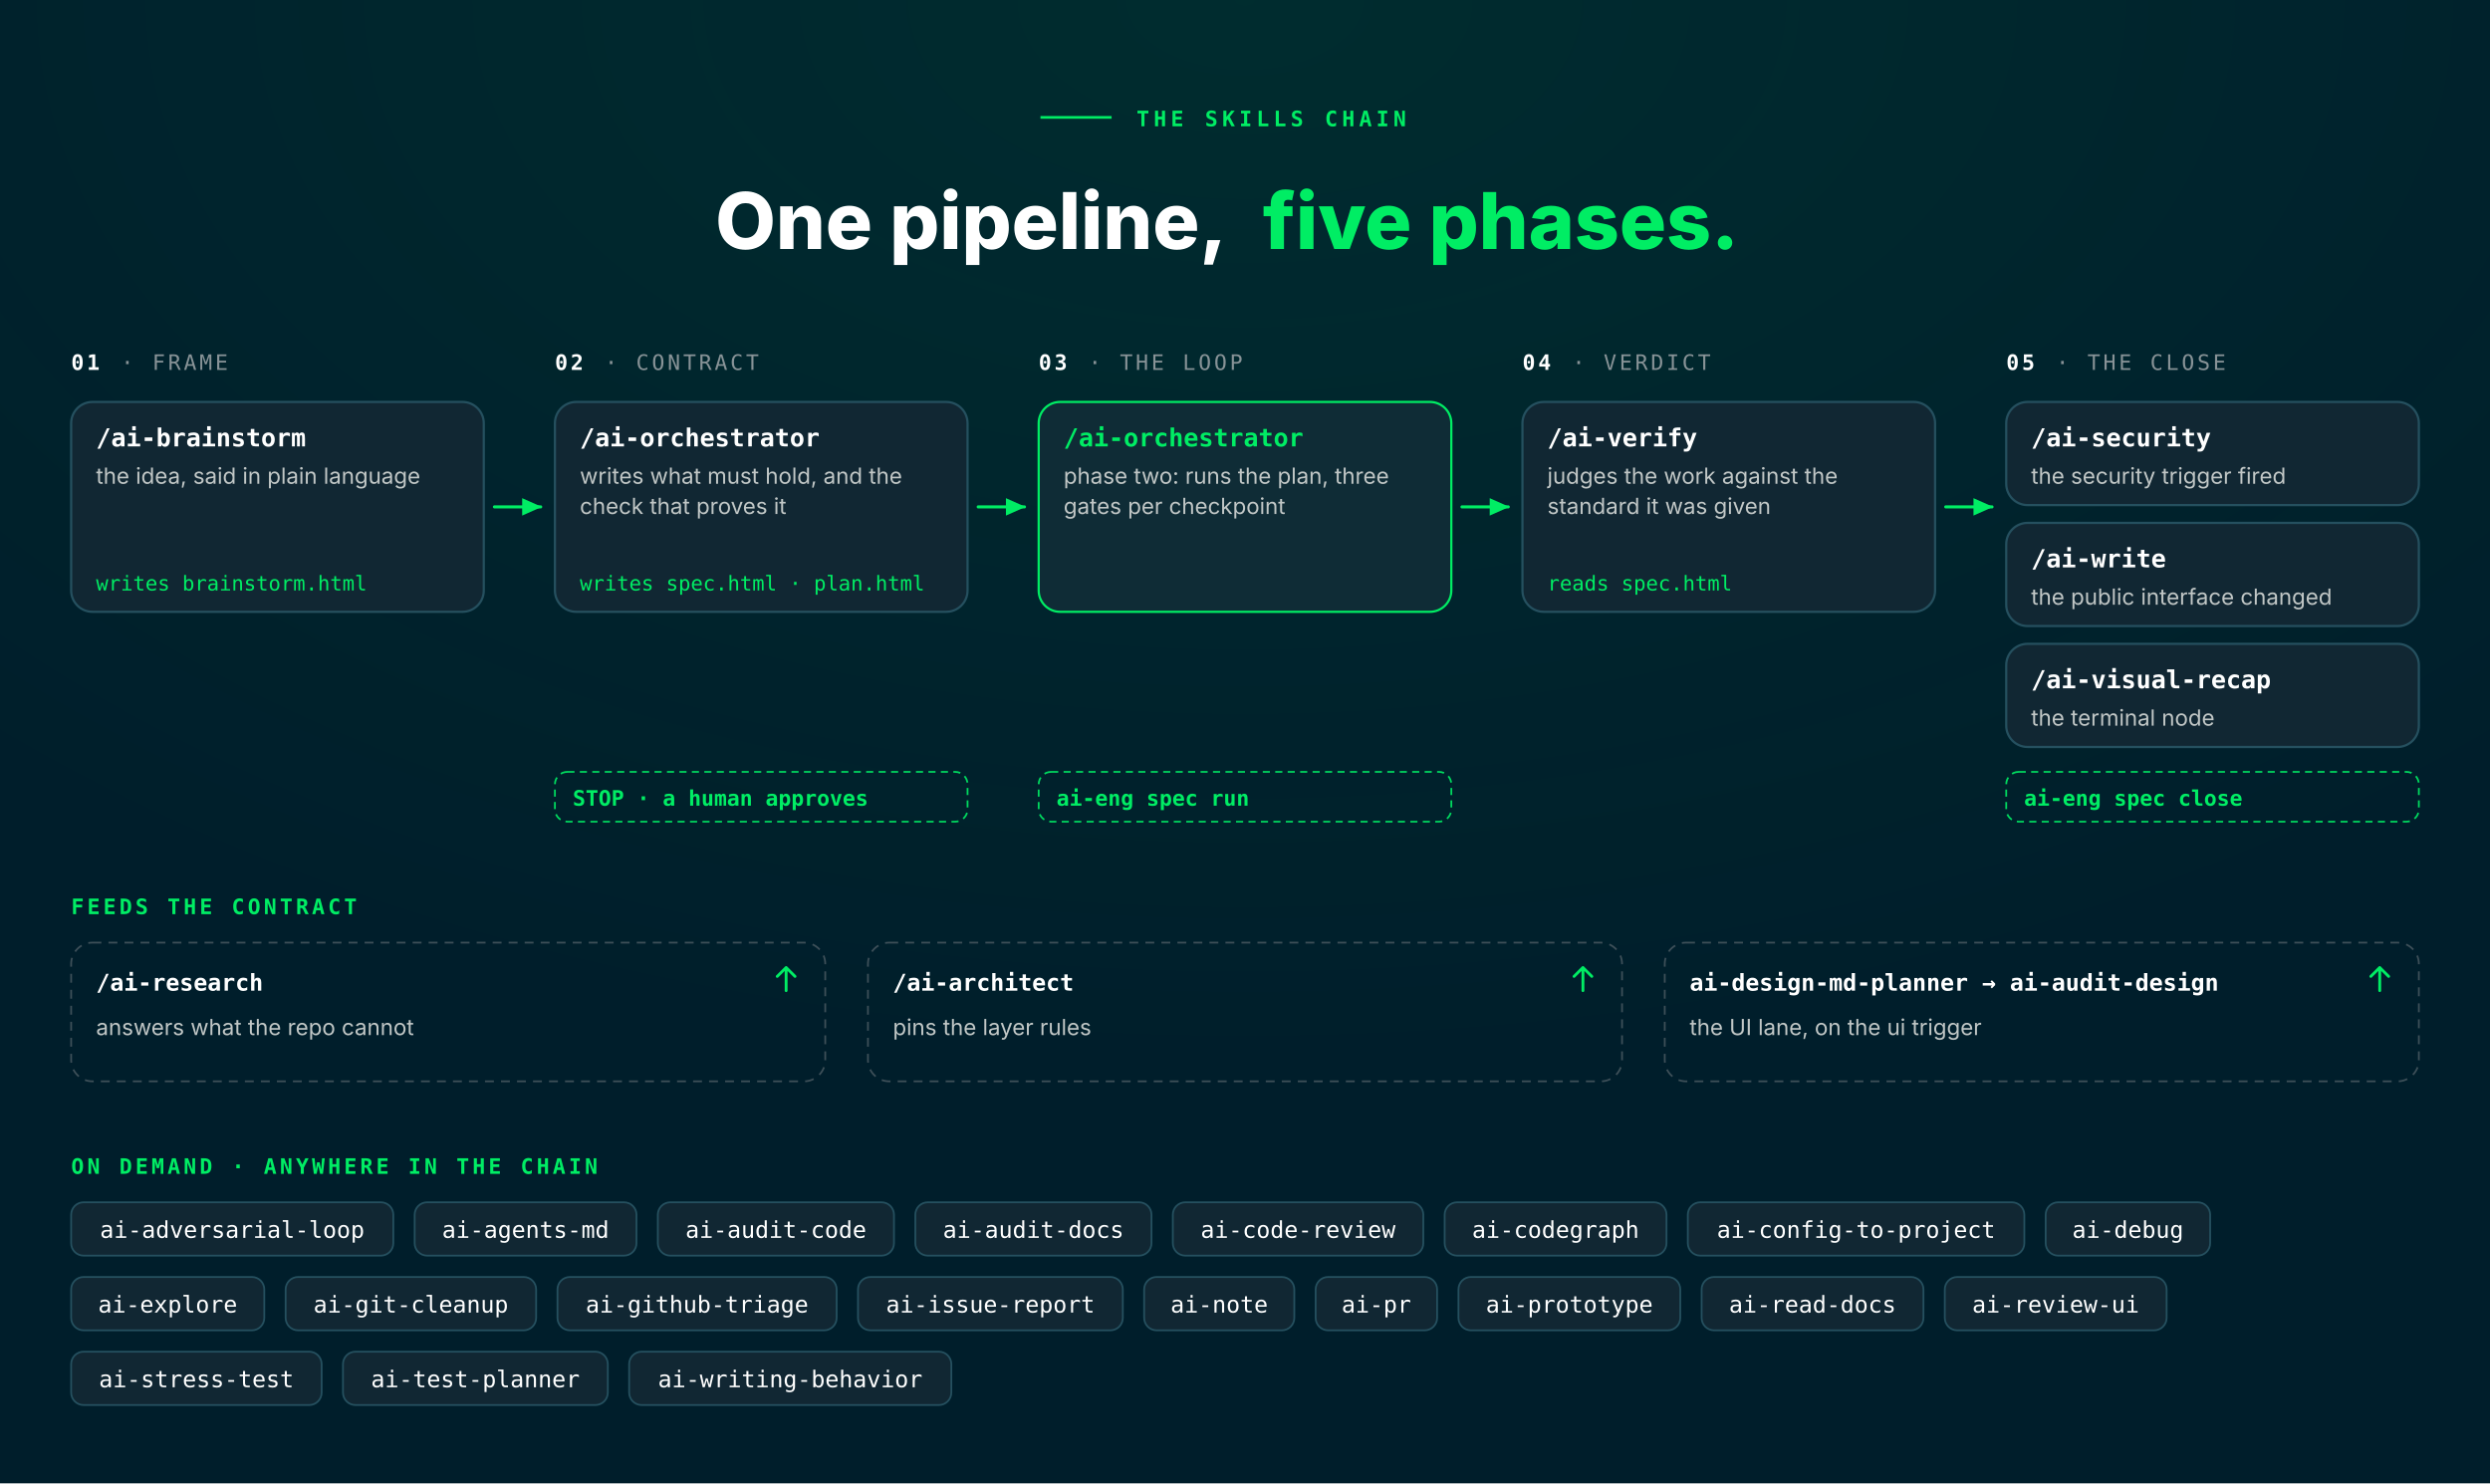
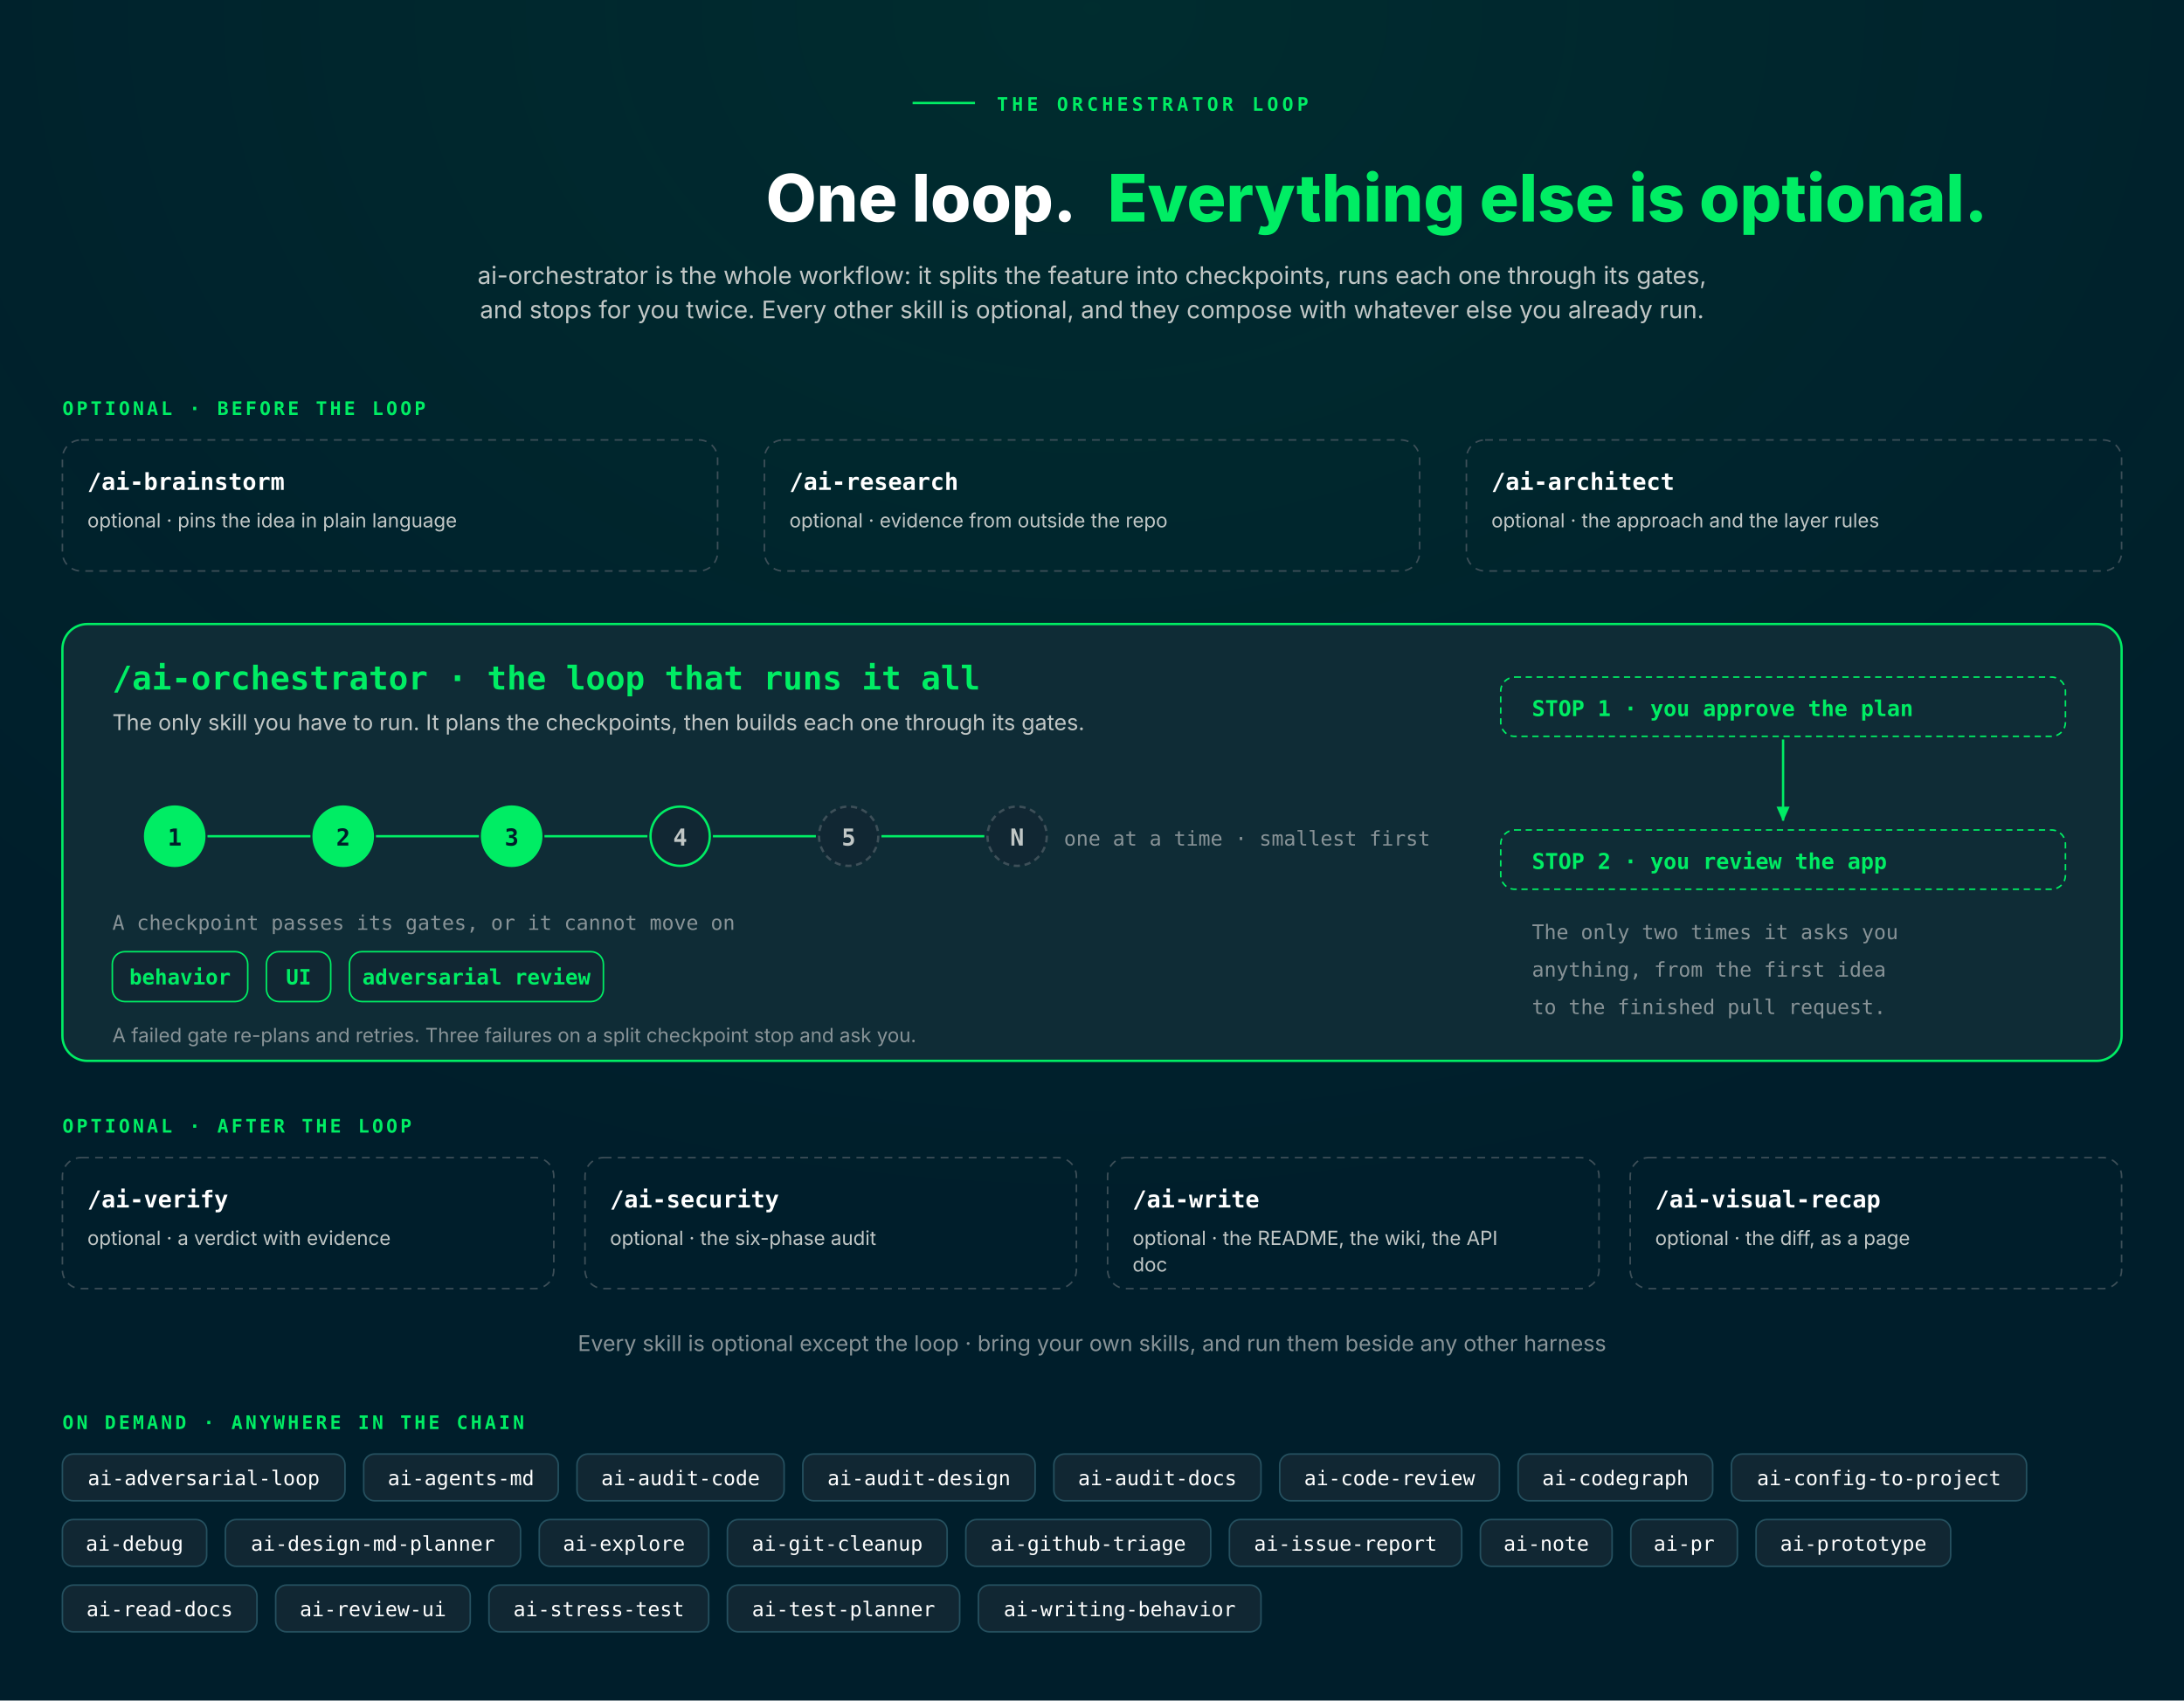
- <svg xmlns="http://www.w3.org/2000/svg" viewBox="0 0 1400 834" width="1400" height="834" role="img">
+ <svg xmlns="http://www.w3.org/2000/svg" viewBox="0 0 1400 1090" width="1400" height="1090" role="img">
  <defs>
    <marker id="head" viewBox="0 0 10 10" refX="8.5" refY="5" markerWidth="7" markerHeight="7" orient="auto-start-reverse">
      <path d="M 0 1 L 9 5 L 0 9 z" fill="#00ED64" />
    </marker>
  </defs>
-   <rect width="1400" height="834" fill="#001E2B" />
+   <rect width="1400" height="1090" fill="#001E2B" />
  <defs>
    <radialGradient id="tint" cx="50%" cy="0%" r="72%">
      <stop offset="0%" stop-color="#00ED64" stop-opacity="0.07" />
      <stop offset="100%" stop-color="#00ED64" stop-opacity="0" />
    </radialGradient>
  </defs>
-   <rect width="1400" height="834" fill="url(#tint)" />
+   <rect width="1400" height="1090" fill="url(#tint)" />
  <path d="M 585 66 L 625 66" stroke="#00ED64" stroke-width="1.5" />
-   <text x="639" y="71" font-family="'JetBrains Mono','Fira Code','SF Mono',ui-monospace,monospace" font-size="12" fill="#00ED64" font-weight="700" letter-spacing="2.4">THE SKILLS CHAIN</text>
-   <text x="690" y="140" font-family="-apple-system,BlinkMacSystemFont,'Segoe UI',sans-serif" font-size="44" fill="#FFFFFF" font-weight="800" text-anchor="end">One pipeline,</text>
-   <text x="710" y="140" font-family="-apple-system,BlinkMacSystemFont,'Segoe UI',sans-serif" font-size="44" fill="#00ED64" font-weight="800" text-anchor="start">five phases.</text>
-   <text x="40" y="208" font-family="'JetBrains Mono','Fira Code','SF Mono',ui-monospace,monospace" font-size="12" fill="#FFFFFF" font-weight="700" letter-spacing="1.6">01</text>
-   <text x="68" y="208" font-family="'JetBrains Mono','Fira Code','SF Mono',ui-monospace,monospace" font-size="12" fill="#889397" letter-spacing="1.6">· FRAME</text>
-   <rect x="40" y="226" width="232" height="118" rx="12" fill="#112733" stroke="#25505F" stroke-width="1.25" />
-   <text x="54" y="251" font-family="'JetBrains Mono','Fira Code','SF Mono',ui-monospace,monospace" font-size="14" fill="#FFFFFF" font-weight="700">/ai-brainstorm</text>
-   <text x="54" y="272" font-family="-apple-system,BlinkMacSystemFont,'Segoe UI',sans-serif" font-size="12.5" fill="#C1C7C6">the idea, said in plain language</text>
-   <text x="54" y="332" font-family="'JetBrains Mono','Fira Code','SF Mono',ui-monospace,monospace" font-size="11.5" fill="#00ED64">writes brainstorm.html</text>
-   <path d="M 278 285 L 304 285" fill="none" stroke="#00ED64" stroke-width="1.75" stroke-linecap="round" marker-end="url(#head)" />
-   <text x="312" y="208" font-family="'JetBrains Mono','Fira Code','SF Mono',ui-monospace,monospace" font-size="12" fill="#FFFFFF" font-weight="700" letter-spacing="1.6">02</text>
-   <text x="340" y="208" font-family="'JetBrains Mono','Fira Code','SF Mono',ui-monospace,monospace" font-size="12" fill="#889397" letter-spacing="1.6">· CONTRACT</text>
-   <rect x="312" y="226" width="232" height="118" rx="12" fill="#112733" stroke="#25505F" stroke-width="1.25" />
-   <text x="326" y="251" font-family="'JetBrains Mono','Fira Code','SF Mono',ui-monospace,monospace" font-size="14" fill="#FFFFFF" font-weight="700">/ai-orchestrator</text>
-   <text x="326" y="272" font-family="-apple-system,BlinkMacSystemFont,'Segoe UI',sans-serif" font-size="12.5" fill="#C1C7C6">writes what must hold, and the</text>
-   <text x="326" y="289" font-family="-apple-system,BlinkMacSystemFont,'Segoe UI',sans-serif" font-size="12.5" fill="#C1C7C6">check that proves it</text>
-   <text x="326" y="332" font-family="'JetBrains Mono','Fira Code','SF Mono',ui-monospace,monospace" font-size="11.5" fill="#00ED64">writes spec.html · plan.html</text>
-   <rect x="312" y="434" width="232" height="28" rx="7" fill="none" stroke="#00ED64" stroke-dasharray="4 3" opacity="0.9" />
-   <text x="322" y="453" font-family="'JetBrains Mono','Fira Code','SF Mono',ui-monospace,monospace" font-size="12" fill="#00ED64" font-weight="700">STOP · a human approves</text>
-   <path d="M 550 285 L 576 285" fill="none" stroke="#00ED64" stroke-width="1.75" stroke-linecap="round" marker-end="url(#head)" />
-   <text x="584" y="208" font-family="'JetBrains Mono','Fira Code','SF Mono',ui-monospace,monospace" font-size="12" fill="#FFFFFF" font-weight="700" letter-spacing="1.6">03</text>
-   <text x="612" y="208" font-family="'JetBrains Mono','Fira Code','SF Mono',ui-monospace,monospace" font-size="12" fill="#889397" letter-spacing="1.6">· THE LOOP</text>
-   <rect x="584" y="226" width="232" height="118" rx="12" fill="#0F2C36" stroke="#00ED64" stroke-width="1.25" />
-   <text x="598" y="251" font-family="'JetBrains Mono','Fira Code','SF Mono',ui-monospace,monospace" font-size="14" fill="#00ED64" font-weight="700">/ai-orchestrator</text>
-   <text x="598" y="272" font-family="-apple-system,BlinkMacSystemFont,'Segoe UI',sans-serif" font-size="12.5" fill="#C1C7C6">phase two: runs the plan, three</text>
-   <text x="598" y="289" font-family="-apple-system,BlinkMacSystemFont,'Segoe UI',sans-serif" font-size="12.5" fill="#C1C7C6">gates per checkpoint</text>
-   <rect x="584" y="434" width="232" height="28" rx="7" fill="none" stroke="#00ED64" stroke-dasharray="4 3" opacity="0.9" />
-   <text x="594" y="453" font-family="'JetBrains Mono','Fira Code','SF Mono',ui-monospace,monospace" font-size="12" fill="#00ED64" font-weight="700">ai-eng spec run</text>
-   <path d="M 822 285 L 848 285" fill="none" stroke="#00ED64" stroke-width="1.75" stroke-linecap="round" marker-end="url(#head)" />
-   <text x="856" y="208" font-family="'JetBrains Mono','Fira Code','SF Mono',ui-monospace,monospace" font-size="12" fill="#FFFFFF" font-weight="700" letter-spacing="1.6">04</text>
-   <text x="884" y="208" font-family="'JetBrains Mono','Fira Code','SF Mono',ui-monospace,monospace" font-size="12" fill="#889397" letter-spacing="1.6">· VERDICT</text>
-   <rect x="856" y="226" width="232" height="118" rx="12" fill="#112733" stroke="#25505F" stroke-width="1.25" />
-   <text x="870" y="251" font-family="'JetBrains Mono','Fira Code','SF Mono',ui-monospace,monospace" font-size="14" fill="#FFFFFF" font-weight="700">/ai-verify</text>
-   <text x="870" y="272" font-family="-apple-system,BlinkMacSystemFont,'Segoe UI',sans-serif" font-size="12.5" fill="#C1C7C6">judges the work against the</text>
-   <text x="870" y="289" font-family="-apple-system,BlinkMacSystemFont,'Segoe UI',sans-serif" font-size="12.5" fill="#C1C7C6">standard it was given</text>
-   <text x="870" y="332" font-family="'JetBrains Mono','Fira Code','SF Mono',ui-monospace,monospace" font-size="11.5" fill="#00ED64">reads spec.html</text>
-   <path d="M 1094 285 L 1120 285" fill="none" stroke="#00ED64" stroke-width="1.75" stroke-linecap="round" marker-end="url(#head)" />
-   <text x="1128" y="208" font-family="'JetBrains Mono','Fira Code','SF Mono',ui-monospace,monospace" font-size="12" fill="#FFFFFF" font-weight="700" letter-spacing="1.6">05</text>
-   <text x="1156" y="208" font-family="'JetBrains Mono','Fira Code','SF Mono',ui-monospace,monospace" font-size="12" fill="#889397" letter-spacing="1.6">· THE CLOSE</text>
-   <rect x="1128" y="226" width="232" height="58" rx="12" fill="#112733" stroke="#25505F" stroke-width="1.25" />
-   <text x="1142" y="251" font-family="'JetBrains Mono','Fira Code','SF Mono',ui-monospace,monospace" font-size="14" fill="#FFFFFF" font-weight="700">/ai-security</text>
-   <text x="1142" y="272" font-family="-apple-system,BlinkMacSystemFont,'Segoe UI',sans-serif" font-size="12.5" fill="#C1C7C6">the security trigger fired</text>
-   <rect x="1128" y="294" width="232" height="58" rx="12" fill="#112733" stroke="#25505F" stroke-width="1.25" />
-   <text x="1142" y="319" font-family="'JetBrains Mono','Fira Code','SF Mono',ui-monospace,monospace" font-size="14" fill="#FFFFFF" font-weight="700">/ai-write</text>
-   <text x="1142" y="340" font-family="-apple-system,BlinkMacSystemFont,'Segoe UI',sans-serif" font-size="12.5" fill="#C1C7C6">the public interface changed</text>
-   <rect x="1128" y="362" width="232" height="58" rx="12" fill="#112733" stroke="#25505F" stroke-width="1.25" />
-   <text x="1142" y="387" font-family="'JetBrains Mono','Fira Code','SF Mono',ui-monospace,monospace" font-size="14" fill="#FFFFFF" font-weight="700">/ai-visual-recap</text>
-   <text x="1142" y="408" font-family="-apple-system,BlinkMacSystemFont,'Segoe UI',sans-serif" font-size="12.5" fill="#C1C7C6">the terminal node</text>
-   <rect x="1128" y="434" width="232" height="28" rx="7" fill="none" stroke="#00ED64" stroke-dasharray="4 3" opacity="0.9" />
-   <text x="1138" y="453" font-family="'JetBrains Mono','Fira Code','SF Mono',ui-monospace,monospace" font-size="12" fill="#00ED64" font-weight="700">ai-eng spec close</text>
-   <text x="40" y="514" font-family="'JetBrains Mono','Fira Code','SF Mono',ui-monospace,monospace" font-size="12" fill="#00ED64" font-weight="700" letter-spacing="1.8">FEEDS THE CONTRACT</text>
-   <rect x="40" y="530" width="424" height="78" rx="12" fill="none" stroke="#3D4F58" stroke-dasharray="5 4" />
-   <text x="54" y="557" font-family="'JetBrains Mono','Fira Code','SF Mono',ui-monospace,monospace" font-size="13" fill="#FFFFFF" font-weight="700">/ai-research</text>
-   <path d="M 442 557 L 442 544 M 437 549 L 442 544 L 447 549" fill="none" stroke="#00ED64" stroke-width="1.6" stroke-linecap="round" stroke-linejoin="round" />
-   <text x="54" y="582" font-family="-apple-system,BlinkMacSystemFont,'Segoe UI',sans-serif" font-size="12.5" fill="#C1C7C6">answers what the repo cannot</text>
-   <rect x="488" y="530" width="424" height="78" rx="12" fill="none" stroke="#3D4F58" stroke-dasharray="5 4" />
-   <text x="502" y="557" font-family="'JetBrains Mono','Fira Code','SF Mono',ui-monospace,monospace" font-size="13" fill="#FFFFFF" font-weight="700">/ai-architect</text>
-   <path d="M 890 557 L 890 544 M 885 549 L 890 544 L 895 549" fill="none" stroke="#00ED64" stroke-width="1.6" stroke-linecap="round" stroke-linejoin="round" />
-   <text x="502" y="582" font-family="-apple-system,BlinkMacSystemFont,'Segoe UI',sans-serif" font-size="12.5" fill="#C1C7C6">pins the layer rules</text>
-   <rect x="936" y="530" width="424" height="78" rx="12" fill="none" stroke="#3D4F58" stroke-dasharray="5 4" />
-   <text x="950" y="557" font-family="'JetBrains Mono','Fira Code','SF Mono',ui-monospace,monospace" font-size="13" fill="#FFFFFF" font-weight="700">ai-design-md-planner → ai-audit-design</text>
-   <path d="M 1338 557 L 1338 544 M 1333 549 L 1338 544 L 1343 549" fill="none" stroke="#00ED64" stroke-width="1.6" stroke-linecap="round" stroke-linejoin="round" />
-   <text x="950" y="582" font-family="-apple-system,BlinkMacSystemFont,'Segoe UI',sans-serif" font-size="12.5" fill="#C1C7C6">the UI lane, on the ui trigger</text>
-   <text x="40" y="660" font-family="'JetBrains Mono','Fira Code','SF Mono',ui-monospace,monospace" font-size="12" fill="#00ED64" font-weight="700" letter-spacing="1.8">ON DEMAND · ANYWHERE IN THE CHAIN</text>
-   <rect x="40" y="676" width="181.14" height="30" rx="7" fill="#112733" stroke="#25505F" />
-   <text x="130.57" y="696" font-family="'JetBrains Mono','Fira Code','SF Mono',ui-monospace,monospace" font-size="13" fill="#FFFFFF" text-anchor="middle">ai-adversarial-loop</text>
-   <rect x="233.14" y="676" width="124.72" height="30" rx="7" fill="#112733" stroke="#25505F" />
-   <text x="295.5" y="696" font-family="'JetBrains Mono','Fira Code','SF Mono',ui-monospace,monospace" font-size="13" fill="#FFFFFF" text-anchor="middle">ai-agents-md</text>
-   <rect x="369.86" y="676" width="132.78" height="30" rx="7" fill="#112733" stroke="#25505F" />
-   <text x="436.25" y="696" font-family="'JetBrains Mono','Fira Code','SF Mono',ui-monospace,monospace" font-size="13" fill="#FFFFFF" text-anchor="middle">ai-audit-code</text>
-   <rect x="514.64" y="676" width="132.78" height="30" rx="7" fill="#112733" stroke="#25505F" />
-   <text x="581.03" y="696" font-family="'JetBrains Mono','Fira Code','SF Mono',ui-monospace,monospace" font-size="13" fill="#FFFFFF" text-anchor="middle">ai-audit-docs</text>
-   <rect x="659.42" y="676" width="140.84" height="30" rx="7" fill="#112733" stroke="#25505F" />
-   <text x="729.84" y="696" font-family="'JetBrains Mono','Fira Code','SF Mono',ui-monospace,monospace" font-size="13" fill="#FFFFFF" text-anchor="middle">ai-code-review</text>
-   <rect x="812.26" y="676" width="124.72" height="30" rx="7" fill="#112733" stroke="#25505F" />
-   <text x="874.62" y="696" font-family="'JetBrains Mono','Fira Code','SF Mono',ui-monospace,monospace" font-size="13" fill="#FFFFFF" text-anchor="middle">ai-codegraph</text>
-   <rect x="948.98" y="676" width="189.2" height="30" rx="7" fill="#112733" stroke="#25505F" />
-   <text x="1043.58" y="696" font-family="'JetBrains Mono','Fira Code','SF Mono',ui-monospace,monospace" font-size="13" fill="#FFFFFF" text-anchor="middle">ai-config-to-project</text>
-   <rect x="1150.18" y="676" width="92.48" height="30" rx="7" fill="#112733" stroke="#25505F" />
-   <text x="1196.42" y="696" font-family="'JetBrains Mono','Fira Code','SF Mono',ui-monospace,monospace" font-size="13" fill="#FFFFFF" text-anchor="middle">ai-debug</text>
-   <rect x="40" y="718" width="108.6" height="30" rx="7" fill="#112733" stroke="#25505F" />
-   <text x="94.3" y="738" font-family="'JetBrains Mono','Fira Code','SF Mono',ui-monospace,monospace" font-size="13" fill="#FFFFFF" text-anchor="middle">ai-explore</text>
-   <rect x="160.6" y="718" width="140.84" height="30" rx="7" fill="#112733" stroke="#25505F" />
-   <text x="231.02" y="738" font-family="'JetBrains Mono','Fira Code','SF Mono',ui-monospace,monospace" font-size="13" fill="#FFFFFF" text-anchor="middle">ai-git-cleanup</text>
-   <rect x="313.44" y="718" width="156.96" height="30" rx="7" fill="#112733" stroke="#25505F" />
-   <text x="391.92" y="738" font-family="'JetBrains Mono','Fira Code','SF Mono',ui-monospace,monospace" font-size="13" fill="#FFFFFF" text-anchor="middle">ai-github-triage</text>
-   <rect x="482.4" y="718" width="148.9" height="30" rx="7" fill="#112733" stroke="#25505F" />
-   <text x="556.85" y="738" font-family="'JetBrains Mono','Fira Code','SF Mono',ui-monospace,monospace" font-size="13" fill="#FFFFFF" text-anchor="middle">ai-issue-report</text>
-   <rect x="643.3" y="718" width="84.42" height="30" rx="7" fill="#112733" stroke="#25505F" />
-   <text x="685.51" y="738" font-family="'JetBrains Mono','Fira Code','SF Mono',ui-monospace,monospace" font-size="13" fill="#FFFFFF" text-anchor="middle">ai-note</text>
-   <rect x="739.72" y="718" width="68.3" height="30" rx="7" fill="#112733" stroke="#25505F" />
-   <text x="773.87" y="738" font-family="'JetBrains Mono','Fira Code','SF Mono',ui-monospace,monospace" font-size="13" fill="#FFFFFF" text-anchor="middle">ai-pr</text>
-   <rect x="820.02" y="718" width="124.72" height="30" rx="7" fill="#112733" stroke="#25505F" />
-   <text x="882.38" y="738" font-family="'JetBrains Mono','Fira Code','SF Mono',ui-monospace,monospace" font-size="13" fill="#FFFFFF" text-anchor="middle">ai-prototype</text>
-   <rect x="956.74" y="718" width="124.72" height="30" rx="7" fill="#112733" stroke="#25505F" />
-   <text x="1019.1" y="738" font-family="'JetBrains Mono','Fira Code','SF Mono',ui-monospace,monospace" font-size="13" fill="#FFFFFF" text-anchor="middle">ai-read-docs</text>
-   <rect x="1093.46" y="718" width="124.72" height="30" rx="7" fill="#112733" stroke="#25505F" />
-   <text x="1155.82" y="738" font-family="'JetBrains Mono','Fira Code','SF Mono',ui-monospace,monospace" font-size="13" fill="#FFFFFF" text-anchor="middle">ai-review-ui</text>
-   <rect x="40" y="760" width="140.84" height="30" rx="7" fill="#112733" stroke="#25505F" />
-   <text x="110.42" y="780" font-family="'JetBrains Mono','Fira Code','SF Mono',ui-monospace,monospace" font-size="13" fill="#FFFFFF" text-anchor="middle">ai-stress-test</text>
-   <rect x="192.84" y="760" width="148.9" height="30" rx="7" fill="#112733" stroke="#25505F" />
-   <text x="267.29" y="780" font-family="'JetBrains Mono','Fira Code','SF Mono',ui-monospace,monospace" font-size="13" fill="#FFFFFF" text-anchor="middle">ai-test-planner</text>
-   <rect x="353.74" y="760" width="181.14" height="30" rx="7" fill="#112733" stroke="#25505F" />
-   <text x="444.31" y="780" font-family="'JetBrains Mono','Fira Code','SF Mono',ui-monospace,monospace" font-size="13" fill="#FFFFFF" text-anchor="middle">ai-writing-behavior</text>
+   <text x="639" y="71" font-family="'JetBrains Mono','Fira Code','SF Mono',ui-monospace,monospace" font-size="12" fill="#00ED64" font-weight="700" letter-spacing="2.4">THE ORCHESTRATOR LOOP</text>
+   <text x="690" y="142" font-family="-apple-system,BlinkMacSystemFont,'Segoe UI',sans-serif" font-size="42" fill="#FFFFFF" font-weight="800" text-anchor="end">One loop.</text>
+   <text x="710" y="142" font-family="-apple-system,BlinkMacSystemFont,'Segoe UI',sans-serif" font-size="42" fill="#00ED64" font-weight="800" text-anchor="start">Everything else is optional.</text>
+   <text x="700" y="182" font-family="-apple-system,BlinkMacSystemFont,'Segoe UI',sans-serif" font-size="15.5" fill="#C1C7C6" text-anchor="middle">ai-orchestrator is the whole workflow: it splits the feature into checkpoints, runs each one through its gates,</text>
+   <text x="700" y="204" font-family="-apple-system,BlinkMacSystemFont,'Segoe UI',sans-serif" font-size="15.5" fill="#C1C7C6" text-anchor="middle">and stops for you twice. Every other skill is optional, and they compose with whatever else you already run.</text>
+   <text x="40" y="266" font-family="'JetBrains Mono','Fira Code','SF Mono',ui-monospace,monospace" font-size="12" fill="#00ED64" font-weight="700" letter-spacing="1.8">OPTIONAL · BEFORE THE LOOP</text>
+   <rect x="40" y="282" width="420" height="84" rx="12" fill="none" stroke="#3D4F58" stroke-dasharray="5 4" />
+   <text x="56" y="314" font-family="'JetBrains Mono','Fira Code','SF Mono',ui-monospace,monospace" font-size="15" fill="#FFFFFF" font-weight="700">/ai-brainstorm</text>
+   <text x="56" y="338" font-family="-apple-system,BlinkMacSystemFont,'Segoe UI',sans-serif" font-size="12.5" fill="#C1C7C6">optional · pins the idea in plain language</text>
+   <rect x="490" y="282" width="420" height="84" rx="12" fill="none" stroke="#3D4F58" stroke-dasharray="5 4" />
+   <text x="506" y="314" font-family="'JetBrains Mono','Fira Code','SF Mono',ui-monospace,monospace" font-size="15" fill="#FFFFFF" font-weight="700">/ai-research</text>
+   <text x="506" y="338" font-family="-apple-system,BlinkMacSystemFont,'Segoe UI',sans-serif" font-size="12.5" fill="#C1C7C6">optional · evidence from outside the repo</text>
+   <rect x="940" y="282" width="420" height="84" rx="12" fill="none" stroke="#3D4F58" stroke-dasharray="5 4" />
+   <text x="956" y="314" font-family="'JetBrains Mono','Fira Code','SF Mono',ui-monospace,monospace" font-size="15" fill="#FFFFFF" font-weight="700">/ai-architect</text>
+   <text x="956" y="338" font-family="-apple-system,BlinkMacSystemFont,'Segoe UI',sans-serif" font-size="12.5" fill="#C1C7C6">optional · the approach and the layer rules</text>
+   <rect x="40" y="400" width="1320" height="280" rx="16" fill="#0F2C36" stroke="#00ED64" stroke-width="1.5" />
+   <text x="72" y="442" font-family="'JetBrains Mono','Fira Code','SF Mono',ui-monospace,monospace" font-size="21" fill="#00ED64" font-weight="700">/ai-orchestrator · the loop that runs it all</text>
+   <text x="72" y="468" font-family="-apple-system,BlinkMacSystemFont,'Segoe UI',sans-serif" font-size="14" fill="#C1C7C6">The only skill you have to run. It plans the checkpoints, then builds each one through its gates.</text>
+   <circle cx="112" cy="536" r="19" fill="#00ED64" stroke="#00ED64" stroke-width="1.5" />
+   <text x="112" y="542" font-family="'JetBrains Mono','Fira Code','SF Mono',ui-monospace,monospace" font-size="15" fill="#001E2B" font-weight="700" text-anchor="middle">1</text>
+   <path d="M 133 536 L 199 536" stroke="#00ED64" stroke-width="1.5" />
+   <circle cx="220" cy="536" r="19" fill="#00ED64" stroke="#00ED64" stroke-width="1.5" />
+   <text x="220" y="542" font-family="'JetBrains Mono','Fira Code','SF Mono',ui-monospace,monospace" font-size="15" fill="#001E2B" font-weight="700" text-anchor="middle">2</text>
+   <path d="M 241 536 L 307 536" stroke="#00ED64" stroke-width="1.5" />
+   <circle cx="328" cy="536" r="19" fill="#00ED64" stroke="#00ED64" stroke-width="1.5" />
+   <text x="328" y="542" font-family="'JetBrains Mono','Fira Code','SF Mono',ui-monospace,monospace" font-size="15" fill="#001E2B" font-weight="700" text-anchor="middle">3</text>
+   <path d="M 349 536 L 415 536" stroke="#00ED64" stroke-width="1.5" />
+   <circle cx="436" cy="536" r="19" fill="#112733" stroke="#00ED64" stroke-width="1.5" />
+   <text x="436" y="542" font-family="'JetBrains Mono','Fira Code','SF Mono',ui-monospace,monospace" font-size="15" fill="#C1C7C6" font-weight="700" text-anchor="middle">4</text>
+   <path d="M 457 536 L 523 536" stroke="#00ED64" stroke-width="1.5" />
+   <circle cx="544" cy="536" r="19" fill="#112733" stroke="#3D4F58" stroke-width="1.5" stroke-dasharray="4 3" />
+   <text x="544" y="542" font-family="'JetBrains Mono','Fira Code','SF Mono',ui-monospace,monospace" font-size="15" fill="#C1C7C6" font-weight="700" text-anchor="middle">5</text>
+   <path d="M 565 536 L 631 536" stroke="#00ED64" stroke-width="1.5" />
+   <circle cx="652" cy="536" r="19" fill="#112733" stroke="#3D4F58" stroke-width="1.5" stroke-dasharray="4 3" />
+   <text x="652" y="542" font-family="'JetBrains Mono','Fira Code','SF Mono',ui-monospace,monospace" font-size="15" fill="#C1C7C6" font-weight="700" text-anchor="middle">N</text>
+   <text x="682" y="542" font-family="'JetBrains Mono','Fira Code','SF Mono',ui-monospace,monospace" font-size="13" fill="#889397">one at a time · smallest first</text>
+   <text x="72" y="596" font-family="'JetBrains Mono','Fira Code','SF Mono',ui-monospace,monospace" font-size="13" fill="#889397">A checkpoint passes its gates, or it cannot move on</text>
+   <rect x="72" y="610" width="86.8" height="32" rx="8" fill="#112733" stroke="#00ED64" />
+   <text x="115.4" y="631" font-family="'JetBrains Mono','Fira Code','SF Mono',ui-monospace,monospace" font-size="13.5" fill="#00ED64" font-weight="700" text-anchor="middle">behavior</text>
+   <rect x="170.8" y="610" width="41.2" height="32" rx="8" fill="#112733" stroke="#00ED64" />
+   <text x="191.4" y="631" font-family="'JetBrains Mono','Fira Code','SF Mono',ui-monospace,monospace" font-size="13.5" fill="#00ED64" font-weight="700" text-anchor="middle">UI</text>
+   <rect x="224" y="610" width="162.8" height="32" rx="8" fill="#112733" stroke="#00ED64" />
+   <text x="305.4" y="631" font-family="'JetBrains Mono','Fira Code','SF Mono',ui-monospace,monospace" font-size="13.5" fill="#00ED64" font-weight="700" text-anchor="middle">adversarial review</text>
+   <text x="72" y="668" font-family="-apple-system,BlinkMacSystemFont,'Segoe UI',sans-serif" font-size="12.5" fill="#889397">A failed gate re-plans and retries. Three failures on a split checkpoint stop and ask you.</text>
+   <rect x="962" y="434" width="362" height="38" rx="9" fill="none" stroke="#00ED64" stroke-dasharray="4 3" />
+   <text x="982" y="459" font-family="'JetBrains Mono','Fira Code','SF Mono',ui-monospace,monospace" font-size="14" fill="#00ED64" font-weight="700">STOP 1 · you approve the plan</text>
+   <path d="M 1143 474 L 1143 526" fill="none" stroke="#00ED64" stroke-width="1.5" marker-end="url(#head)" />
+   <rect x="962" y="532" width="362" height="38" rx="9" fill="none" stroke="#00ED64" stroke-dasharray="4 3" />
+   <text x="982" y="557" font-family="'JetBrains Mono','Fira Code','SF Mono',ui-monospace,monospace" font-size="14" fill="#00ED64" font-weight="700">STOP 2 · you review the app</text>
+   <text x="982" y="602" font-family="'JetBrains Mono','Fira Code','SF Mono',ui-monospace,monospace" font-size="13" fill="#889397">The only two times it asks you</text>
+   <text x="982" y="626" font-family="'JetBrains Mono','Fira Code','SF Mono',ui-monospace,monospace" font-size="13" fill="#889397">anything, from the first idea</text>
+   <text x="982" y="650" font-family="'JetBrains Mono','Fira Code','SF Mono',ui-monospace,monospace" font-size="13" fill="#889397">to the finished pull request.</text>
+   <text x="40" y="726" font-family="'JetBrains Mono','Fira Code','SF Mono',ui-monospace,monospace" font-size="12" fill="#00ED64" font-weight="700" letter-spacing="1.8">OPTIONAL · AFTER THE LOOP</text>
+   <rect x="40" y="742" width="315" height="84" rx="12" fill="none" stroke="#3D4F58" stroke-dasharray="5 4" />
+   <text x="56" y="774" font-family="'JetBrains Mono','Fira Code','SF Mono',ui-monospace,monospace" font-size="15" fill="#FFFFFF" font-weight="700">/ai-verify</text>
+   <text x="56" y="798" font-family="-apple-system,BlinkMacSystemFont,'Segoe UI',sans-serif" font-size="12.5" fill="#C1C7C6">optional · a verdict with evidence</text>
+   <rect x="375" y="742" width="315" height="84" rx="12" fill="none" stroke="#3D4F58" stroke-dasharray="5 4" />
+   <text x="391" y="774" font-family="'JetBrains Mono','Fira Code','SF Mono',ui-monospace,monospace" font-size="15" fill="#FFFFFF" font-weight="700">/ai-security</text>
+   <text x="391" y="798" font-family="-apple-system,BlinkMacSystemFont,'Segoe UI',sans-serif" font-size="12.5" fill="#C1C7C6">optional · the six-phase audit</text>
+   <rect x="710" y="742" width="315" height="84" rx="12" fill="none" stroke="#3D4F58" stroke-dasharray="5 4" />
+   <text x="726" y="774" font-family="'JetBrains Mono','Fira Code','SF Mono',ui-monospace,monospace" font-size="15" fill="#FFFFFF" font-weight="700">/ai-write</text>
+   <text x="726" y="798" font-family="-apple-system,BlinkMacSystemFont,'Segoe UI',sans-serif" font-size="12.5" fill="#C1C7C6">optional · the README, the wiki, the API</text>
+   <text x="726" y="815" font-family="-apple-system,BlinkMacSystemFont,'Segoe UI',sans-serif" font-size="12.5" fill="#C1C7C6">doc</text>
+   <rect x="1045" y="742" width="315" height="84" rx="12" fill="none" stroke="#3D4F58" stroke-dasharray="5 4" />
+   <text x="1061" y="774" font-family="'JetBrains Mono','Fira Code','SF Mono',ui-monospace,monospace" font-size="15" fill="#FFFFFF" font-weight="700">/ai-visual-recap</text>
+   <text x="1061" y="798" font-family="-apple-system,BlinkMacSystemFont,'Segoe UI',sans-serif" font-size="12.5" fill="#C1C7C6">optional · the diff, as a page</text>
+   <text x="700" y="866" font-family="-apple-system,BlinkMacSystemFont,'Segoe UI',sans-serif" font-size="14" fill="#889397" text-anchor="middle">Every skill is optional except the loop · bring your own skills, and run them beside any other harness</text>
+   <text x="40" y="916" font-family="'JetBrains Mono','Fira Code','SF Mono',ui-monospace,monospace" font-size="12" fill="#00ED64" font-weight="700" letter-spacing="1.8">ON DEMAND · ANYWHERE IN THE CHAIN</text>
+   <rect x="40" y="932" width="181.14" height="30" rx="7" fill="#112733" stroke="#25505F" />
+   <text x="130.57" y="952" font-family="'JetBrains Mono','Fira Code','SF Mono',ui-monospace,monospace" font-size="13" fill="#FFFFFF" text-anchor="middle">ai-adversarial-loop</text>
+   <rect x="233.14" y="932" width="124.72" height="30" rx="7" fill="#112733" stroke="#25505F" />
+   <text x="295.5" y="952" font-family="'JetBrains Mono','Fira Code','SF Mono',ui-monospace,monospace" font-size="13" fill="#FFFFFF" text-anchor="middle">ai-agents-md</text>
+   <rect x="369.86" y="932" width="132.78" height="30" rx="7" fill="#112733" stroke="#25505F" />
+   <text x="436.25" y="952" font-family="'JetBrains Mono','Fira Code','SF Mono',ui-monospace,monospace" font-size="13" fill="#FFFFFF" text-anchor="middle">ai-audit-code</text>
+   <rect x="514.64" y="932" width="148.9" height="30" rx="7" fill="#112733" stroke="#25505F" />
+   <text x="589.09" y="952" font-family="'JetBrains Mono','Fira Code','SF Mono',ui-monospace,monospace" font-size="13" fill="#FFFFFF" text-anchor="middle">ai-audit-design</text>
+   <rect x="675.54" y="932" width="132.78" height="30" rx="7" fill="#112733" stroke="#25505F" />
+   <text x="741.93" y="952" font-family="'JetBrains Mono','Fira Code','SF Mono',ui-monospace,monospace" font-size="13" fill="#FFFFFF" text-anchor="middle">ai-audit-docs</text>
+   <rect x="820.32" y="932" width="140.84" height="30" rx="7" fill="#112733" stroke="#25505F" />
+   <text x="890.74" y="952" font-family="'JetBrains Mono','Fira Code','SF Mono',ui-monospace,monospace" font-size="13" fill="#FFFFFF" text-anchor="middle">ai-code-review</text>
+   <rect x="973.16" y="932" width="124.72" height="30" rx="7" fill="#112733" stroke="#25505F" />
+   <text x="1035.52" y="952" font-family="'JetBrains Mono','Fira Code','SF Mono',ui-monospace,monospace" font-size="13" fill="#FFFFFF" text-anchor="middle">ai-codegraph</text>
+   <rect x="1109.88" y="932" width="189.2" height="30" rx="7" fill="#112733" stroke="#25505F" />
+   <text x="1204.48" y="952" font-family="'JetBrains Mono','Fira Code','SF Mono',ui-monospace,monospace" font-size="13" fill="#FFFFFF" text-anchor="middle">ai-config-to-project</text>
+   <rect x="40" y="974" width="92.48" height="30" rx="7" fill="#112733" stroke="#25505F" />
+   <text x="86.24" y="994" font-family="'JetBrains Mono','Fira Code','SF Mono',ui-monospace,monospace" font-size="13" fill="#FFFFFF" text-anchor="middle">ai-debug</text>
+   <rect x="144.48" y="974" width="189.2" height="30" rx="7" fill="#112733" stroke="#25505F" />
+   <text x="239.08" y="994" font-family="'JetBrains Mono','Fira Code','SF Mono',ui-monospace,monospace" font-size="13" fill="#FFFFFF" text-anchor="middle">ai-design-md-planner</text>
+   <rect x="345.68" y="974" width="108.6" height="30" rx="7" fill="#112733" stroke="#25505F" />
+   <text x="399.98" y="994" font-family="'JetBrains Mono','Fira Code','SF Mono',ui-monospace,monospace" font-size="13" fill="#FFFFFF" text-anchor="middle">ai-explore</text>
+   <rect x="466.28" y="974" width="140.84" height="30" rx="7" fill="#112733" stroke="#25505F" />
+   <text x="536.7" y="994" font-family="'JetBrains Mono','Fira Code','SF Mono',ui-monospace,monospace" font-size="13" fill="#FFFFFF" text-anchor="middle">ai-git-cleanup</text>
+   <rect x="619.12" y="974" width="156.96" height="30" rx="7" fill="#112733" stroke="#25505F" />
+   <text x="697.6" y="994" font-family="'JetBrains Mono','Fira Code','SF Mono',ui-monospace,monospace" font-size="13" fill="#FFFFFF" text-anchor="middle">ai-github-triage</text>
+   <rect x="788.08" y="974" width="148.9" height="30" rx="7" fill="#112733" stroke="#25505F" />
+   <text x="862.53" y="994" font-family="'JetBrains Mono','Fira Code','SF Mono',ui-monospace,monospace" font-size="13" fill="#FFFFFF" text-anchor="middle">ai-issue-report</text>
+   <rect x="948.98" y="974" width="84.42" height="30" rx="7" fill="#112733" stroke="#25505F" />
+   <text x="991.19" y="994" font-family="'JetBrains Mono','Fira Code','SF Mono',ui-monospace,monospace" font-size="13" fill="#FFFFFF" text-anchor="middle">ai-note</text>
+   <rect x="1045.4" y="974" width="68.3" height="30" rx="7" fill="#112733" stroke="#25505F" />
+   <text x="1079.55" y="994" font-family="'JetBrains Mono','Fira Code','SF Mono',ui-monospace,monospace" font-size="13" fill="#FFFFFF" text-anchor="middle">ai-pr</text>
+   <rect x="1125.7" y="974" width="124.72" height="30" rx="7" fill="#112733" stroke="#25505F" />
+   <text x="1188.06" y="994" font-family="'JetBrains Mono','Fira Code','SF Mono',ui-monospace,monospace" font-size="13" fill="#FFFFFF" text-anchor="middle">ai-prototype</text>
+   <rect x="40" y="1016" width="124.72" height="30" rx="7" fill="#112733" stroke="#25505F" />
+   <text x="102.36" y="1036" font-family="'JetBrains Mono','Fira Code','SF Mono',ui-monospace,monospace" font-size="13" fill="#FFFFFF" text-anchor="middle">ai-read-docs</text>
+   <rect x="176.72" y="1016" width="124.72" height="30" rx="7" fill="#112733" stroke="#25505F" />
+   <text x="239.08" y="1036" font-family="'JetBrains Mono','Fira Code','SF Mono',ui-monospace,monospace" font-size="13" fill="#FFFFFF" text-anchor="middle">ai-review-ui</text>
+   <rect x="313.44" y="1016" width="140.84" height="30" rx="7" fill="#112733" stroke="#25505F" />
+   <text x="383.86" y="1036" font-family="'JetBrains Mono','Fira Code','SF Mono',ui-monospace,monospace" font-size="13" fill="#FFFFFF" text-anchor="middle">ai-stress-test</text>
+   <rect x="466.28" y="1016" width="148.9" height="30" rx="7" fill="#112733" stroke="#25505F" />
+   <text x="540.73" y="1036" font-family="'JetBrains Mono','Fira Code','SF Mono',ui-monospace,monospace" font-size="13" fill="#FFFFFF" text-anchor="middle">ai-test-planner</text>
+   <rect x="627.18" y="1016" width="181.14" height="30" rx="7" fill="#112733" stroke="#25505F" />
+   <text x="717.75" y="1036" font-family="'JetBrains Mono','Fira Code','SF Mono',ui-monospace,monospace" font-size="13" fill="#FFFFFF" text-anchor="middle">ai-writing-behavior</text>
</svg>
